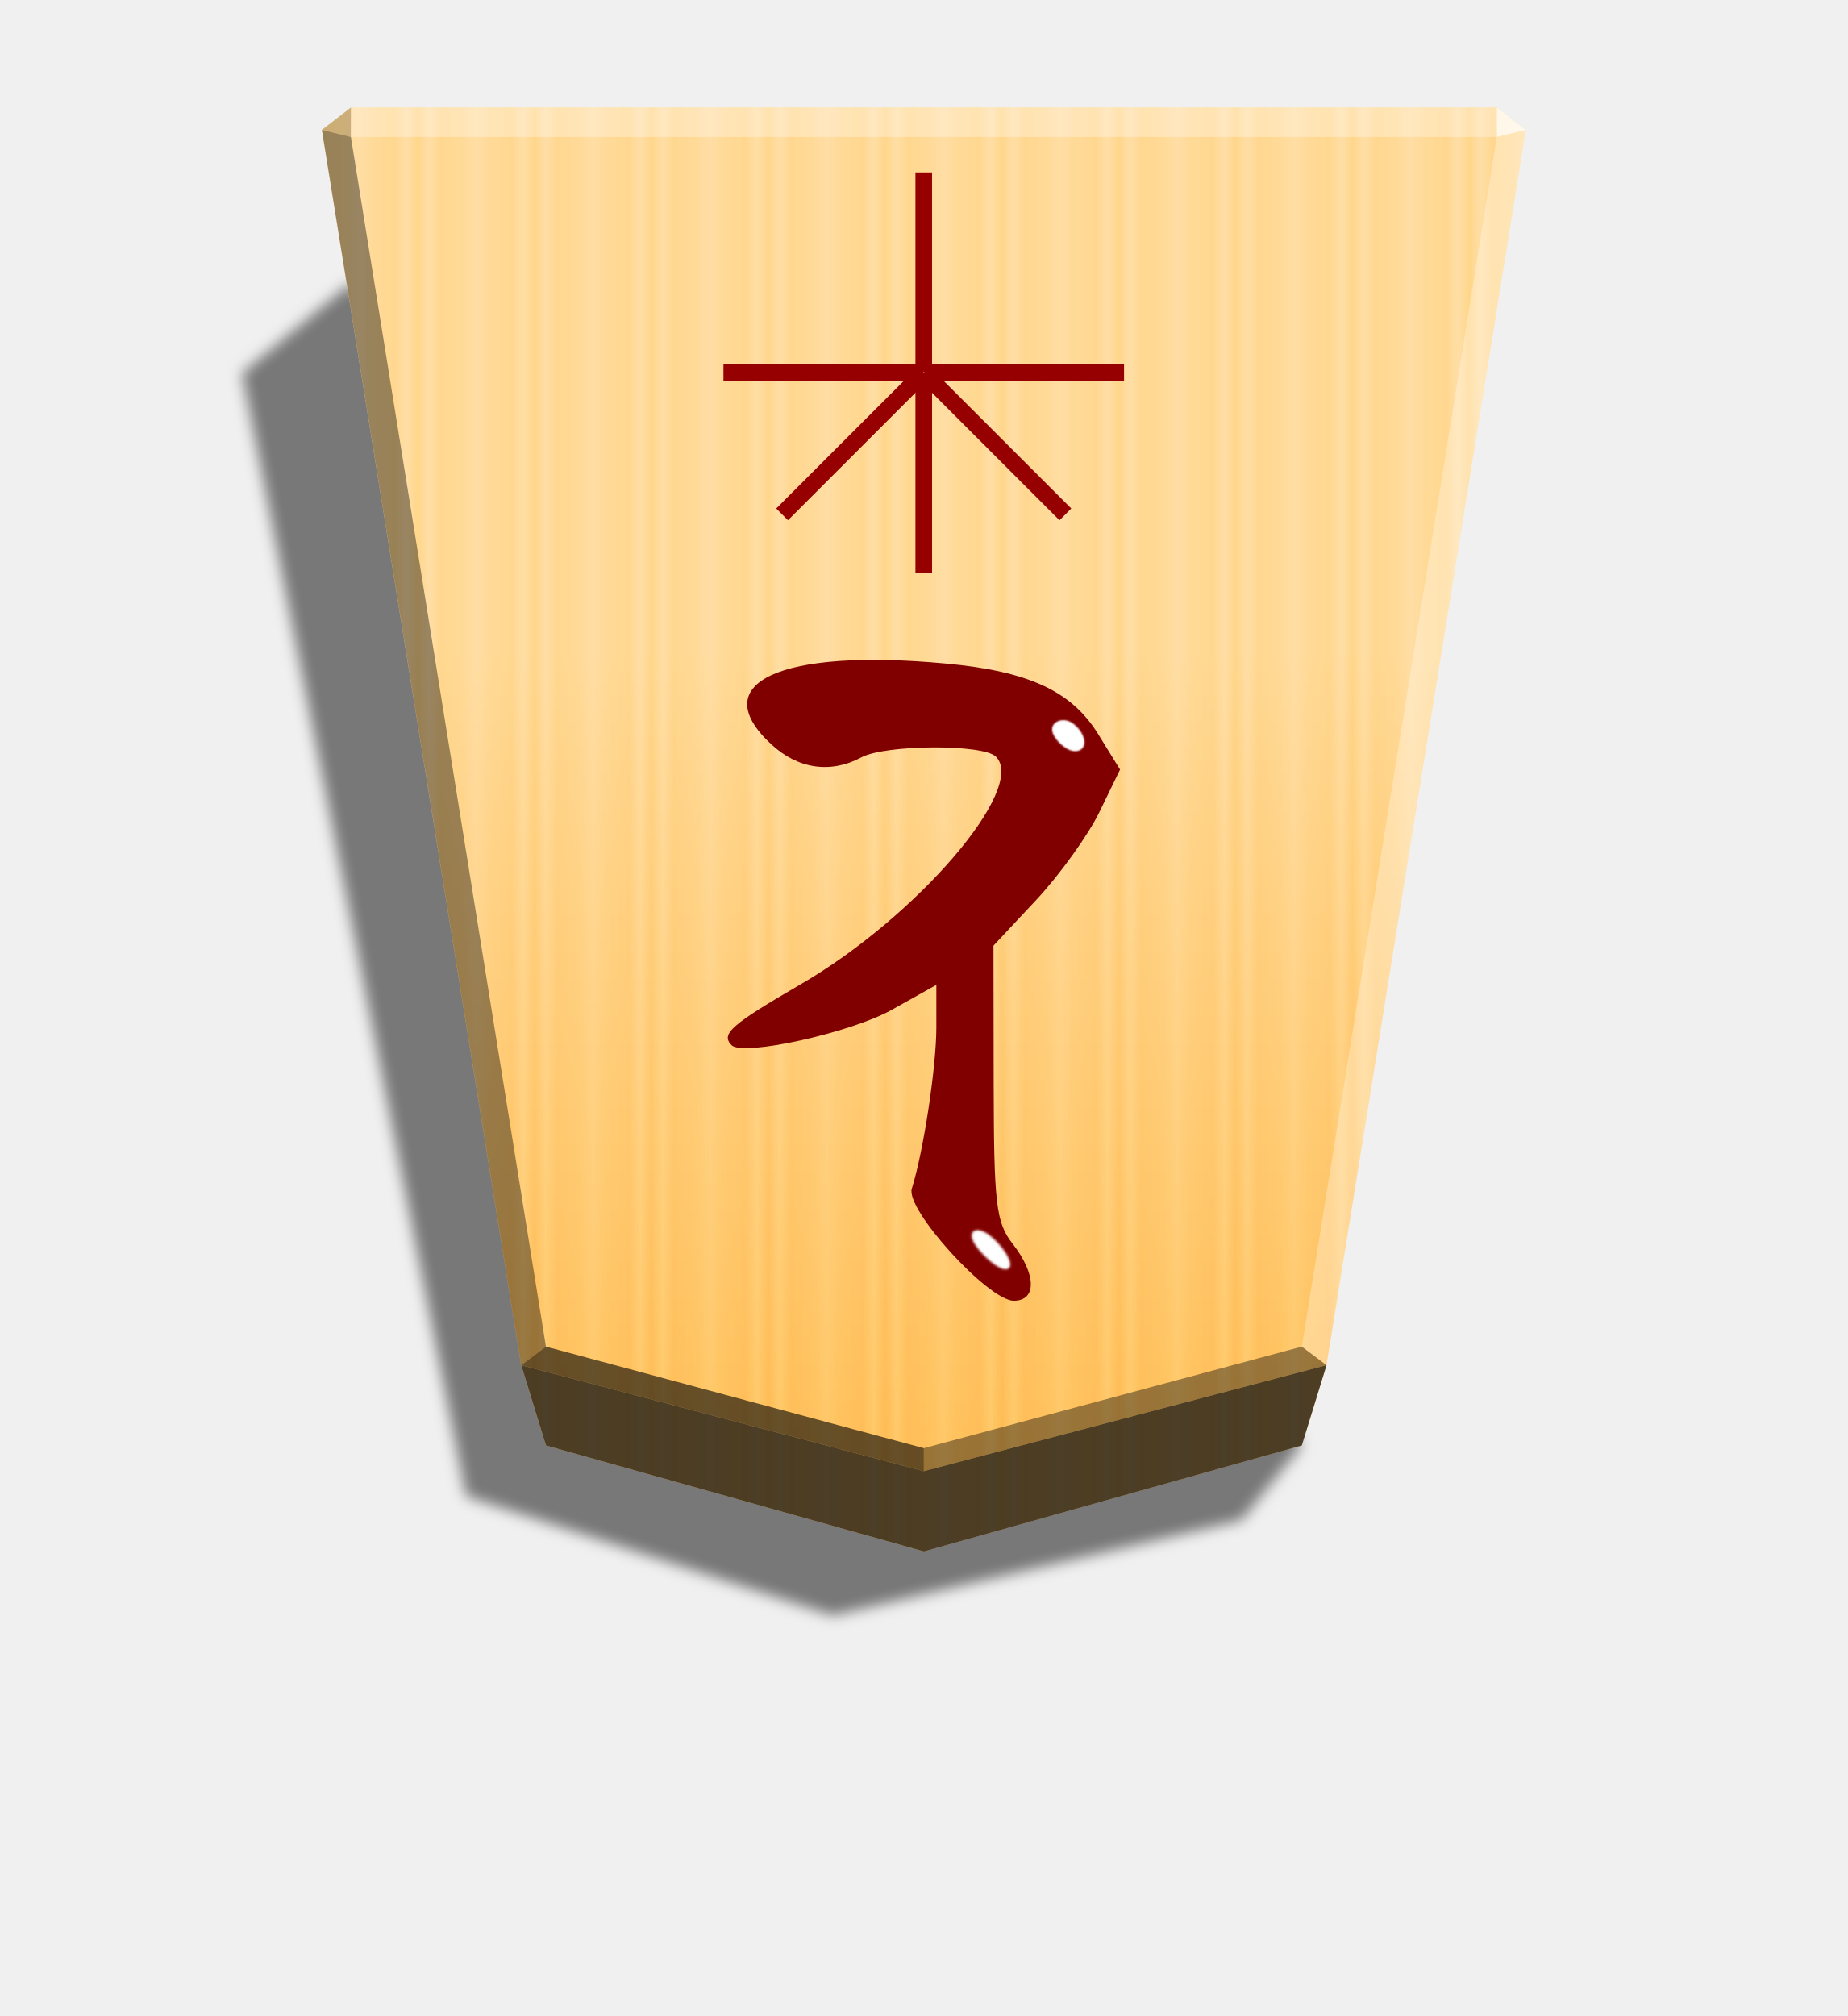
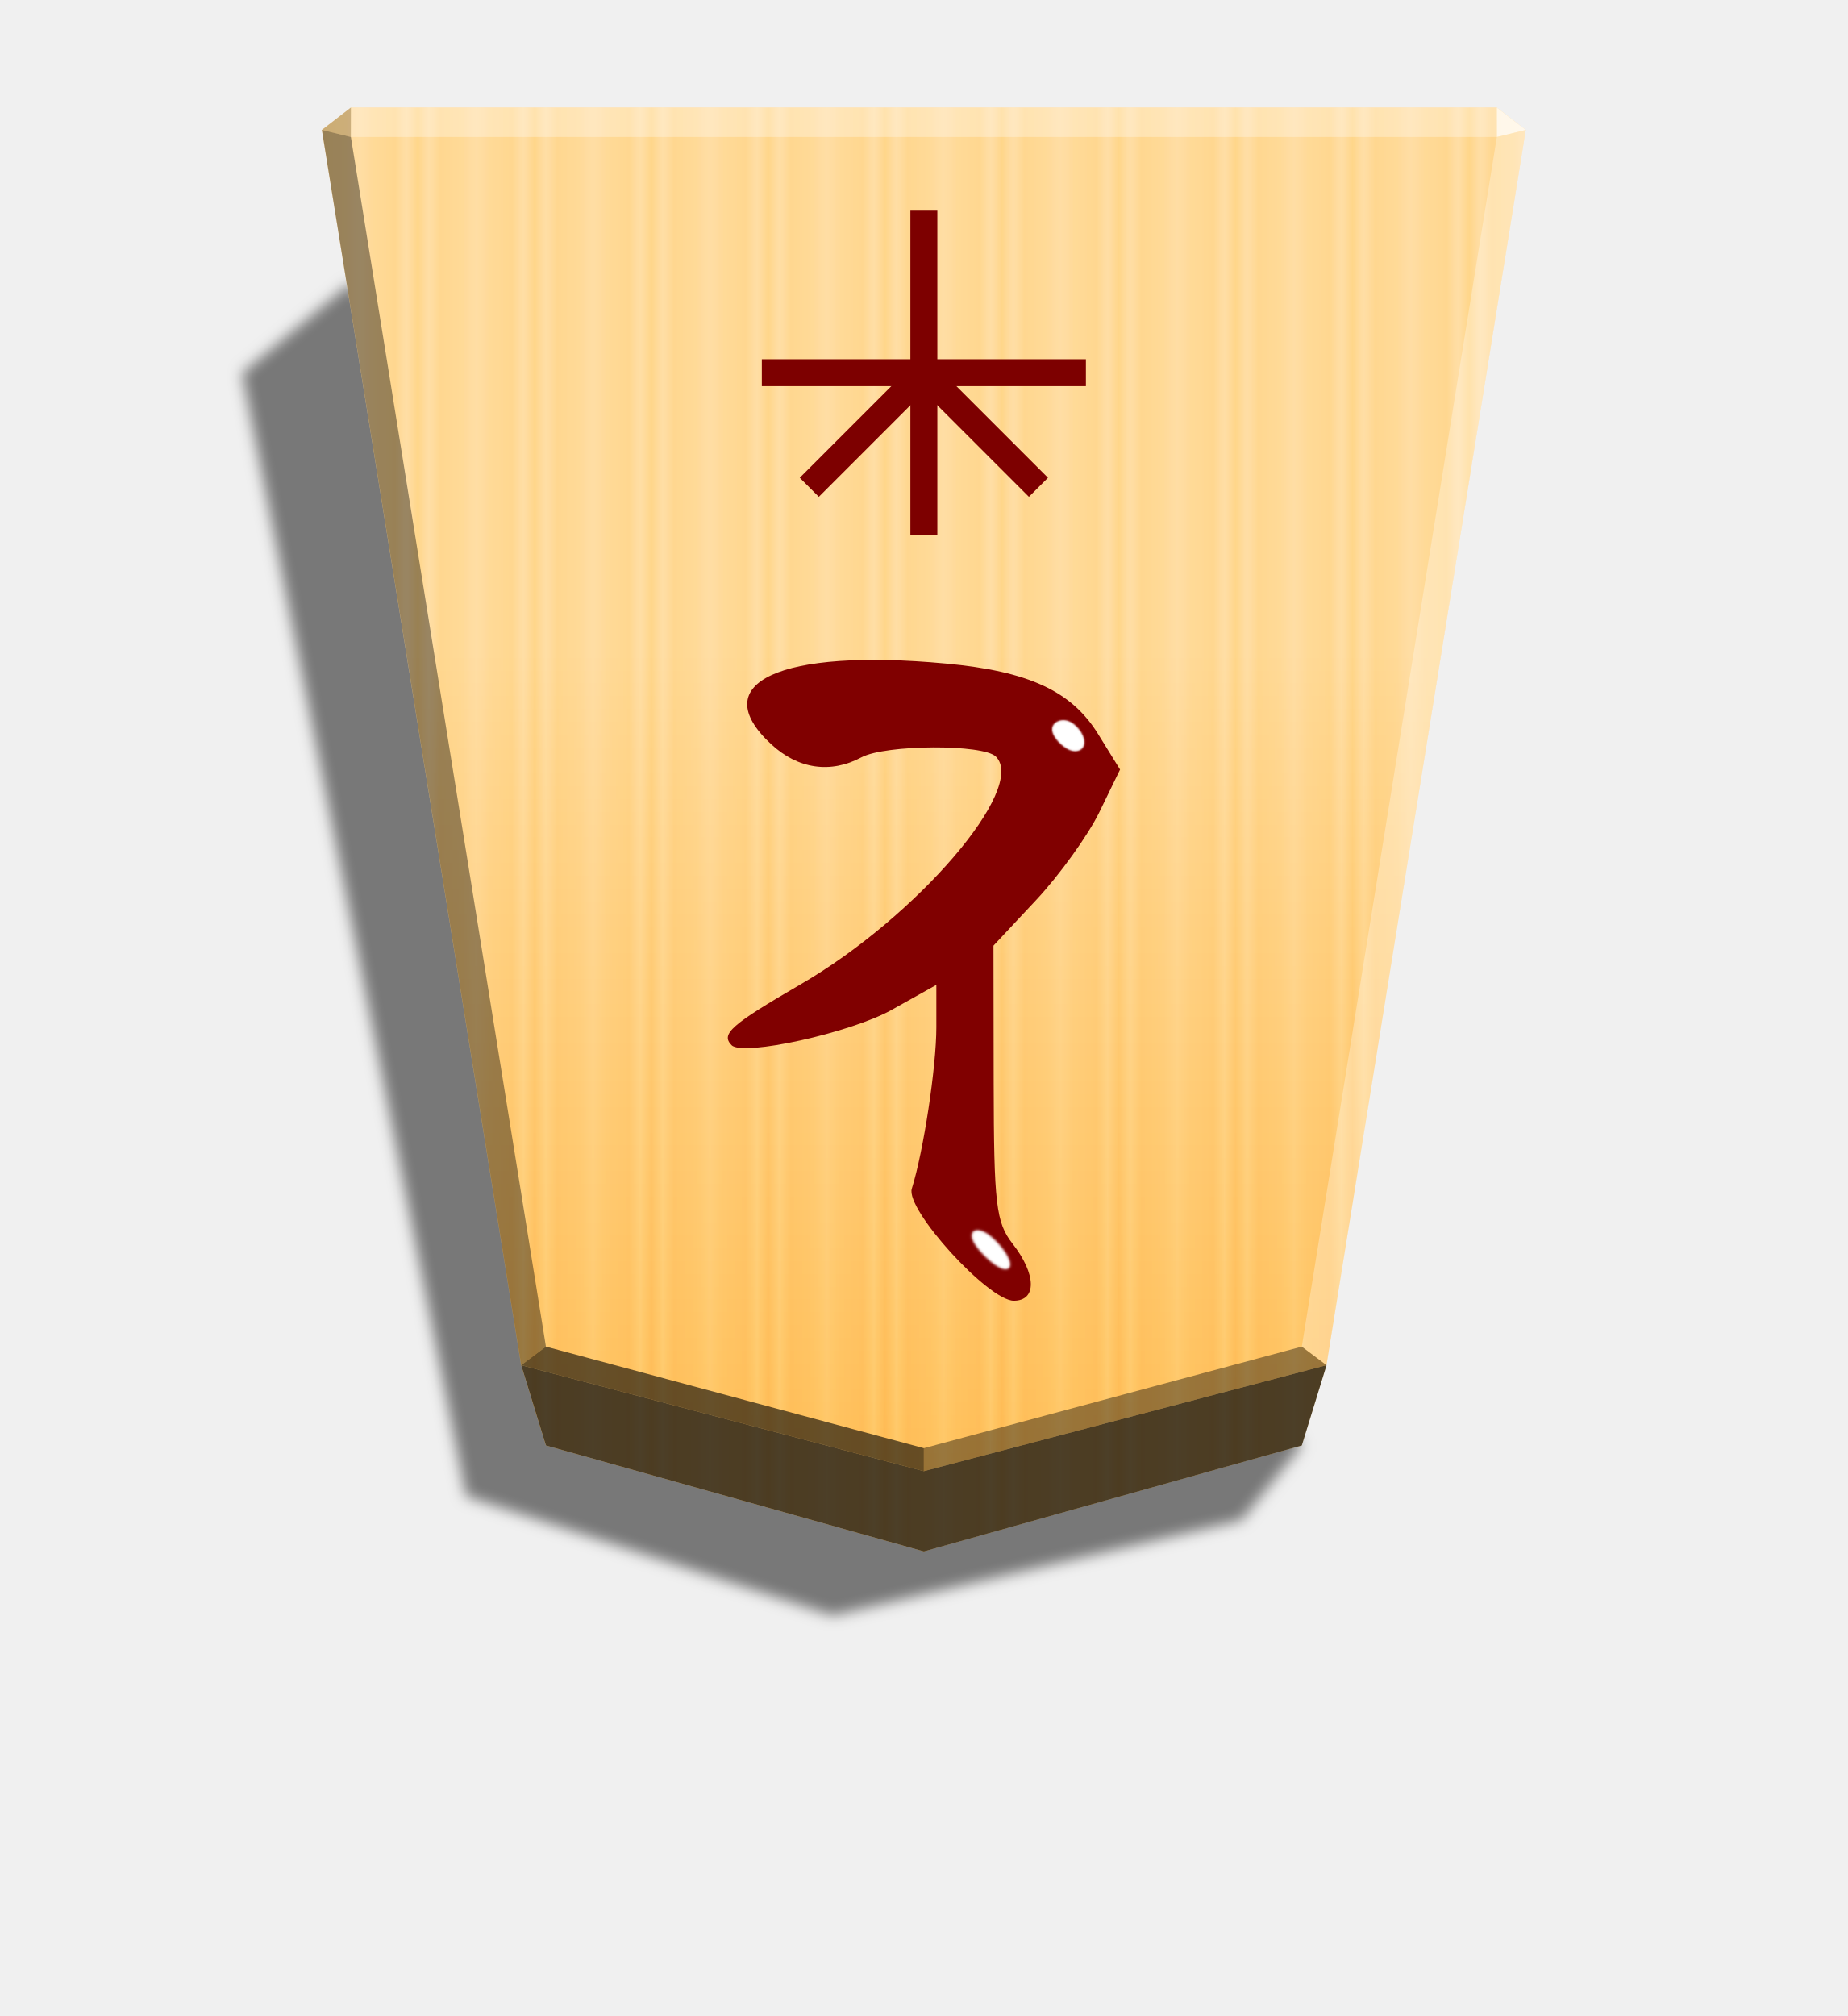
<svg xmlns="http://www.w3.org/2000/svg" xmlns:xlink="http://www.w3.org/1999/xlink" width="498.898" height="544.252" viewBox="0 0 1320 1440">
  <defs>
    <linearGradient id="A" x1="1091.453" y1="563.806" x2="1049.718" y2="563.806" spreadMethod="reflect" gradientUnits="userSpaceOnUse">
      <stop offset="0" stop-color="#ffd285" />
      <stop offset=".232" stop-color="#ffcd79" />
      <stop offset=".616" stop-color="#ffca73" />
      <stop offset=".808" stop-color="#ffd386" />
      <stop offset="1" stop-color="#ffc86e" />
    </linearGradient>
    <filter id="B" x="-.016" y="-.012" width="1.031" height="1.025" color-interpolation-filters="sRGB">
      <feGaussianBlur stdDeviation="2.441" />
    </filter>
    <linearGradient id="C" x1="659.982" y1="1050.815" x2="659.982" y2="76.793" gradientUnits="userSpaceOnUse">
      <stop offset="0" />
      <stop offset=".6" stop-color="#fff" />
    </linearGradient>
    <filter id="D" x="-.079" y="-.083" width="1.159" height="1.166" color-interpolation-filters="sRGB">
      <feGaussianBlur stdDeviation=".392" />
    </filter>
    <path id="E" d="M-2608.749 28.326c2.955 1.031 6.529 4.742 6.735 7.422s-2.955 4.33-5.91 3.299-5.704-4.742-5.91-7.422 2.131-4.33 5.086-3.299z" />
  </defs>
  <path style="mix-blend-mode:multiply" d="M-2640.263 204.473l21.47 26.648 145.682 33.948 130.593-42.533 79.784-400.01-38.751-32.142z" transform="matrix(-2.0051 0 0 2.0051 -4364.078 622.476)" opacity=".5" filter="url(#B)" />
  <path d="M659.957 1108.163l270.001-75.701 17.663-57.348 142.368-882.306-20.751-16.013H250.674l-20.751 16.013 142.368 882.306 17.663 57.348z" fill="url(#A)" />
-   <path d="M659.982 1050.815l287.664-75.701 142.368-882.306-20.749-16.013H250.701l-20.751 16.013 142.37 882.306z" opacity=".25" fill="url(#C)" style="mix-blend-mode:overlay" />
+   <path d="M659.982 1050.815l287.664-75.701 142.368-882.306-20.749-16.013H250.701L229.95 92.808l142.37 882.306z" opacity=".25" fill="url(#C)" style="mix-blend-mode:overlay" />
  <path d="M389.995 1032.473l-17.663-57.348L660 1050.826l287.668-75.701-17.663 57.348L660 1108.174z" opacity=".7" />
  <path d="M250.668 97.854l.043-21.064-20.75 16.013 20.707 5.052z" opacity=".2" />
  <path d="M947.669 975.124l-17.664-13.248L660 1034.424v16.402z" opacity=".4" />
  <path d="M372.331 975.124l17.664-13.248L660 1034.424v16.402z" opacity=".6" />
  <path d="M372.331 975.124l17.664-13.248L250.668 97.854l-20.707-5.052z" opacity=".4" />
  <g fill="#fff">
    <path d="M947.669 975.124l-17.664-13.248 139.327-864.022 20.707-5.052z" opacity=".3" />
    <path d="M1069.332 97.854l-.043-21.064 20.75 16.013-20.707 5.052z" opacity=".8" />
    <path d="M1069.332 97.854H250.668l.043-21.064h818.579l.043 21.064z" opacity=".3" />
  </g>
-   <g transform="matrix(-2.0051 0 0 -2.0051 -4611.104 357.3973)" fill="#970000">
-     <path d="M-2625.844 45.274h-5.92v-71.171h5.92zm-5.919.386h5.92v71.171h-5.92z" />
-     <path d="M-2628.61 48.427v-5.92h71.171v5.92zm-.387-5.92v5.92h-71.171v-5.92z" />
-     <path d="M-2626.574 47.424l-4.186-4.186 50.326-50.326 4.186 4.186z" />
-     <path d="M-2626.847 43.238l-4.186 4.186-50.326-50.326 4.186-4.186z" />
+   <g transform="rotate(180 660 661.893)" fill="#7d0000">
+     <path d="M650.373 941.796h19.257v231.519h-19.257z" />
+     <path d="M775.76 1047.928v19.257H544.241v-19.257z" />
+     <path d="M735.048 968.894l13.617 13.617-84.674 84.674-13.617-13.617z" />
+     <path d="M669.631 1053.568l-13.617 13.617-84.675-84.675 13.617-13.617z" />
  </g>
  <g transform="matrix(-1.9521 0 0 -1.9521 -4327.758 591.2518)">
    <path d="M-2563.126 60.085c-30.366-2.834-45.995-10.076-55.728-25.824l-8.013-12.966 7.539-15.517c4.146-8.534 14.569-23.032 23.16-32.218l15.622-16.701-.076-50.158c-.07-44.415-.858-51.155-6.891-58.868-8.742-11.176-8.964-20.905-.477-20.905 9.297 0 39.717 33.423 37.33 41.014-4.274 13.587-8.98 44.537-8.98 59.056v15.501l16.374-9.152c14.986-8.376 54.382-17.081 58.53-12.933 4.102 4.102.31 7.446-25.347 22.354-42.523 24.708-82.848 71.761-71.352 83.257 4.639 4.638 40.406 4.453 49.202-.255 11.306-6.051 23.204-4.319 33.055 4.811 24.218 22.444-3.34 35.158-63.947 29.503z" fill="maroon" />
    <g fill="#fff">
      <use xlink:href="#E" filter="url(#D)" />
      <use xlink:href="#E" x="101.439" y="-105.562" transform="matrix(.9769 .168541 .417391 1.1895 -100.9864 353.5956)" filter="url(#D)" />
    </g>
  </g>
</svg>
